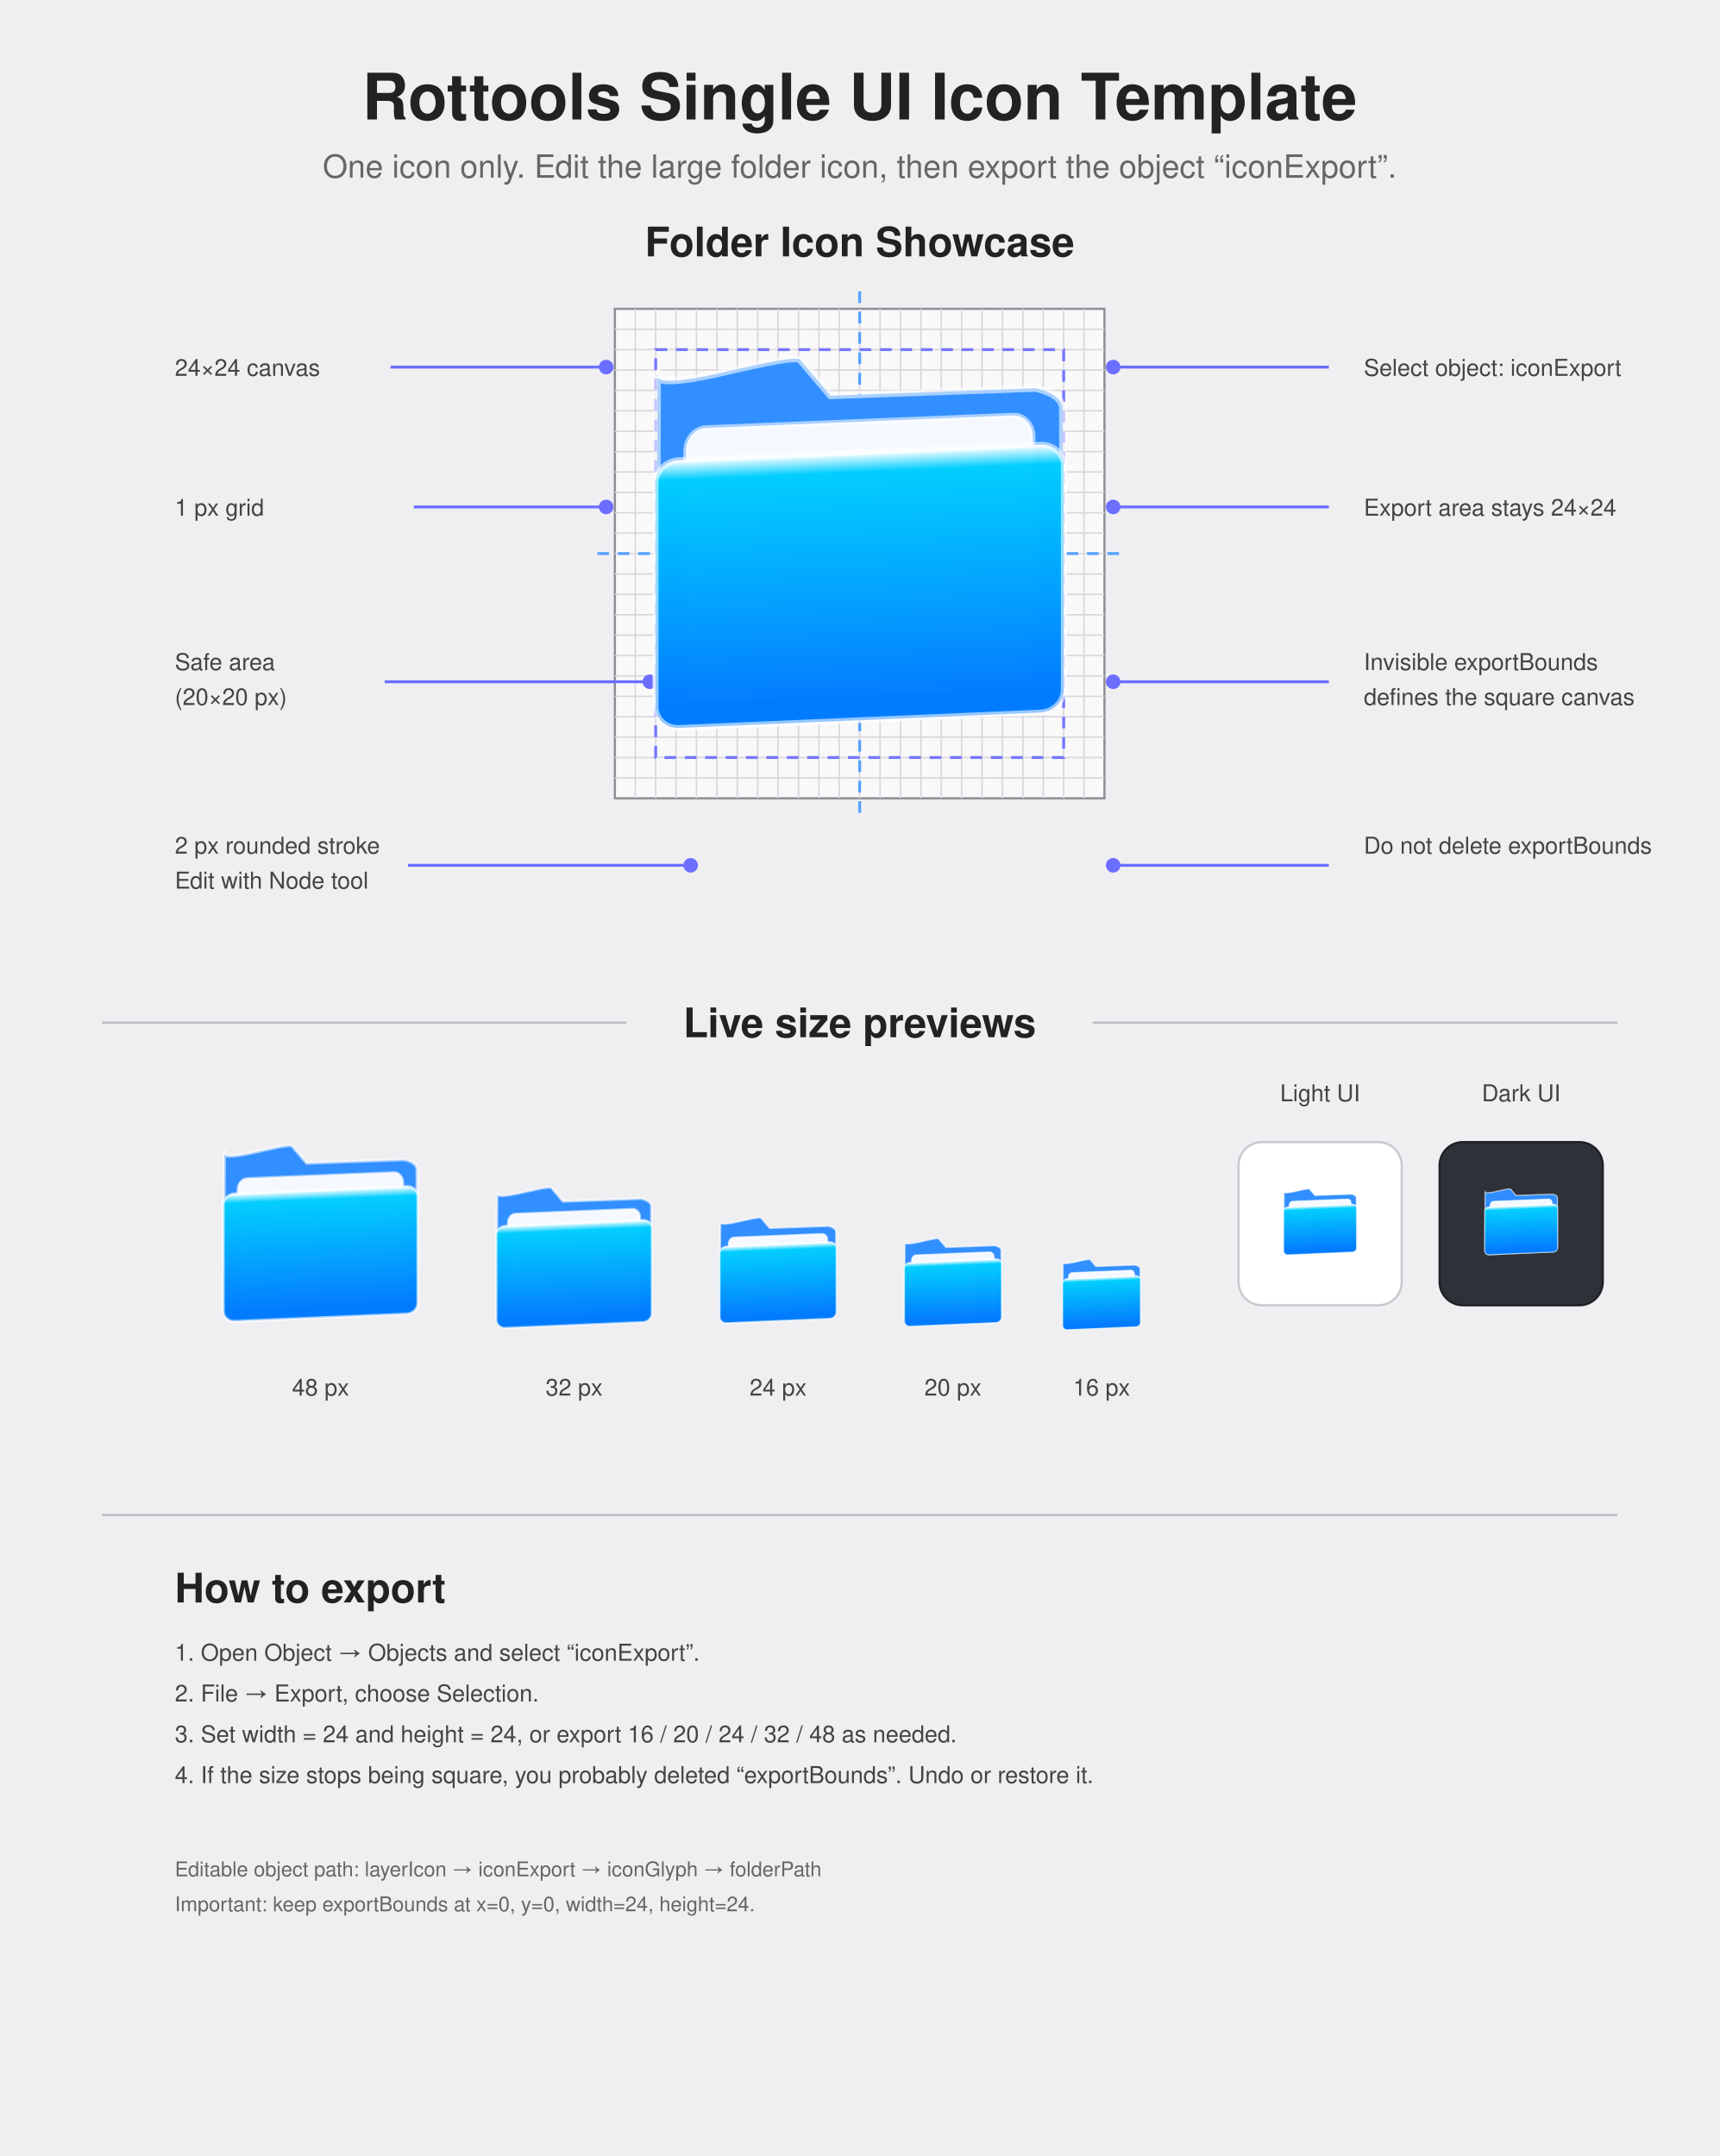
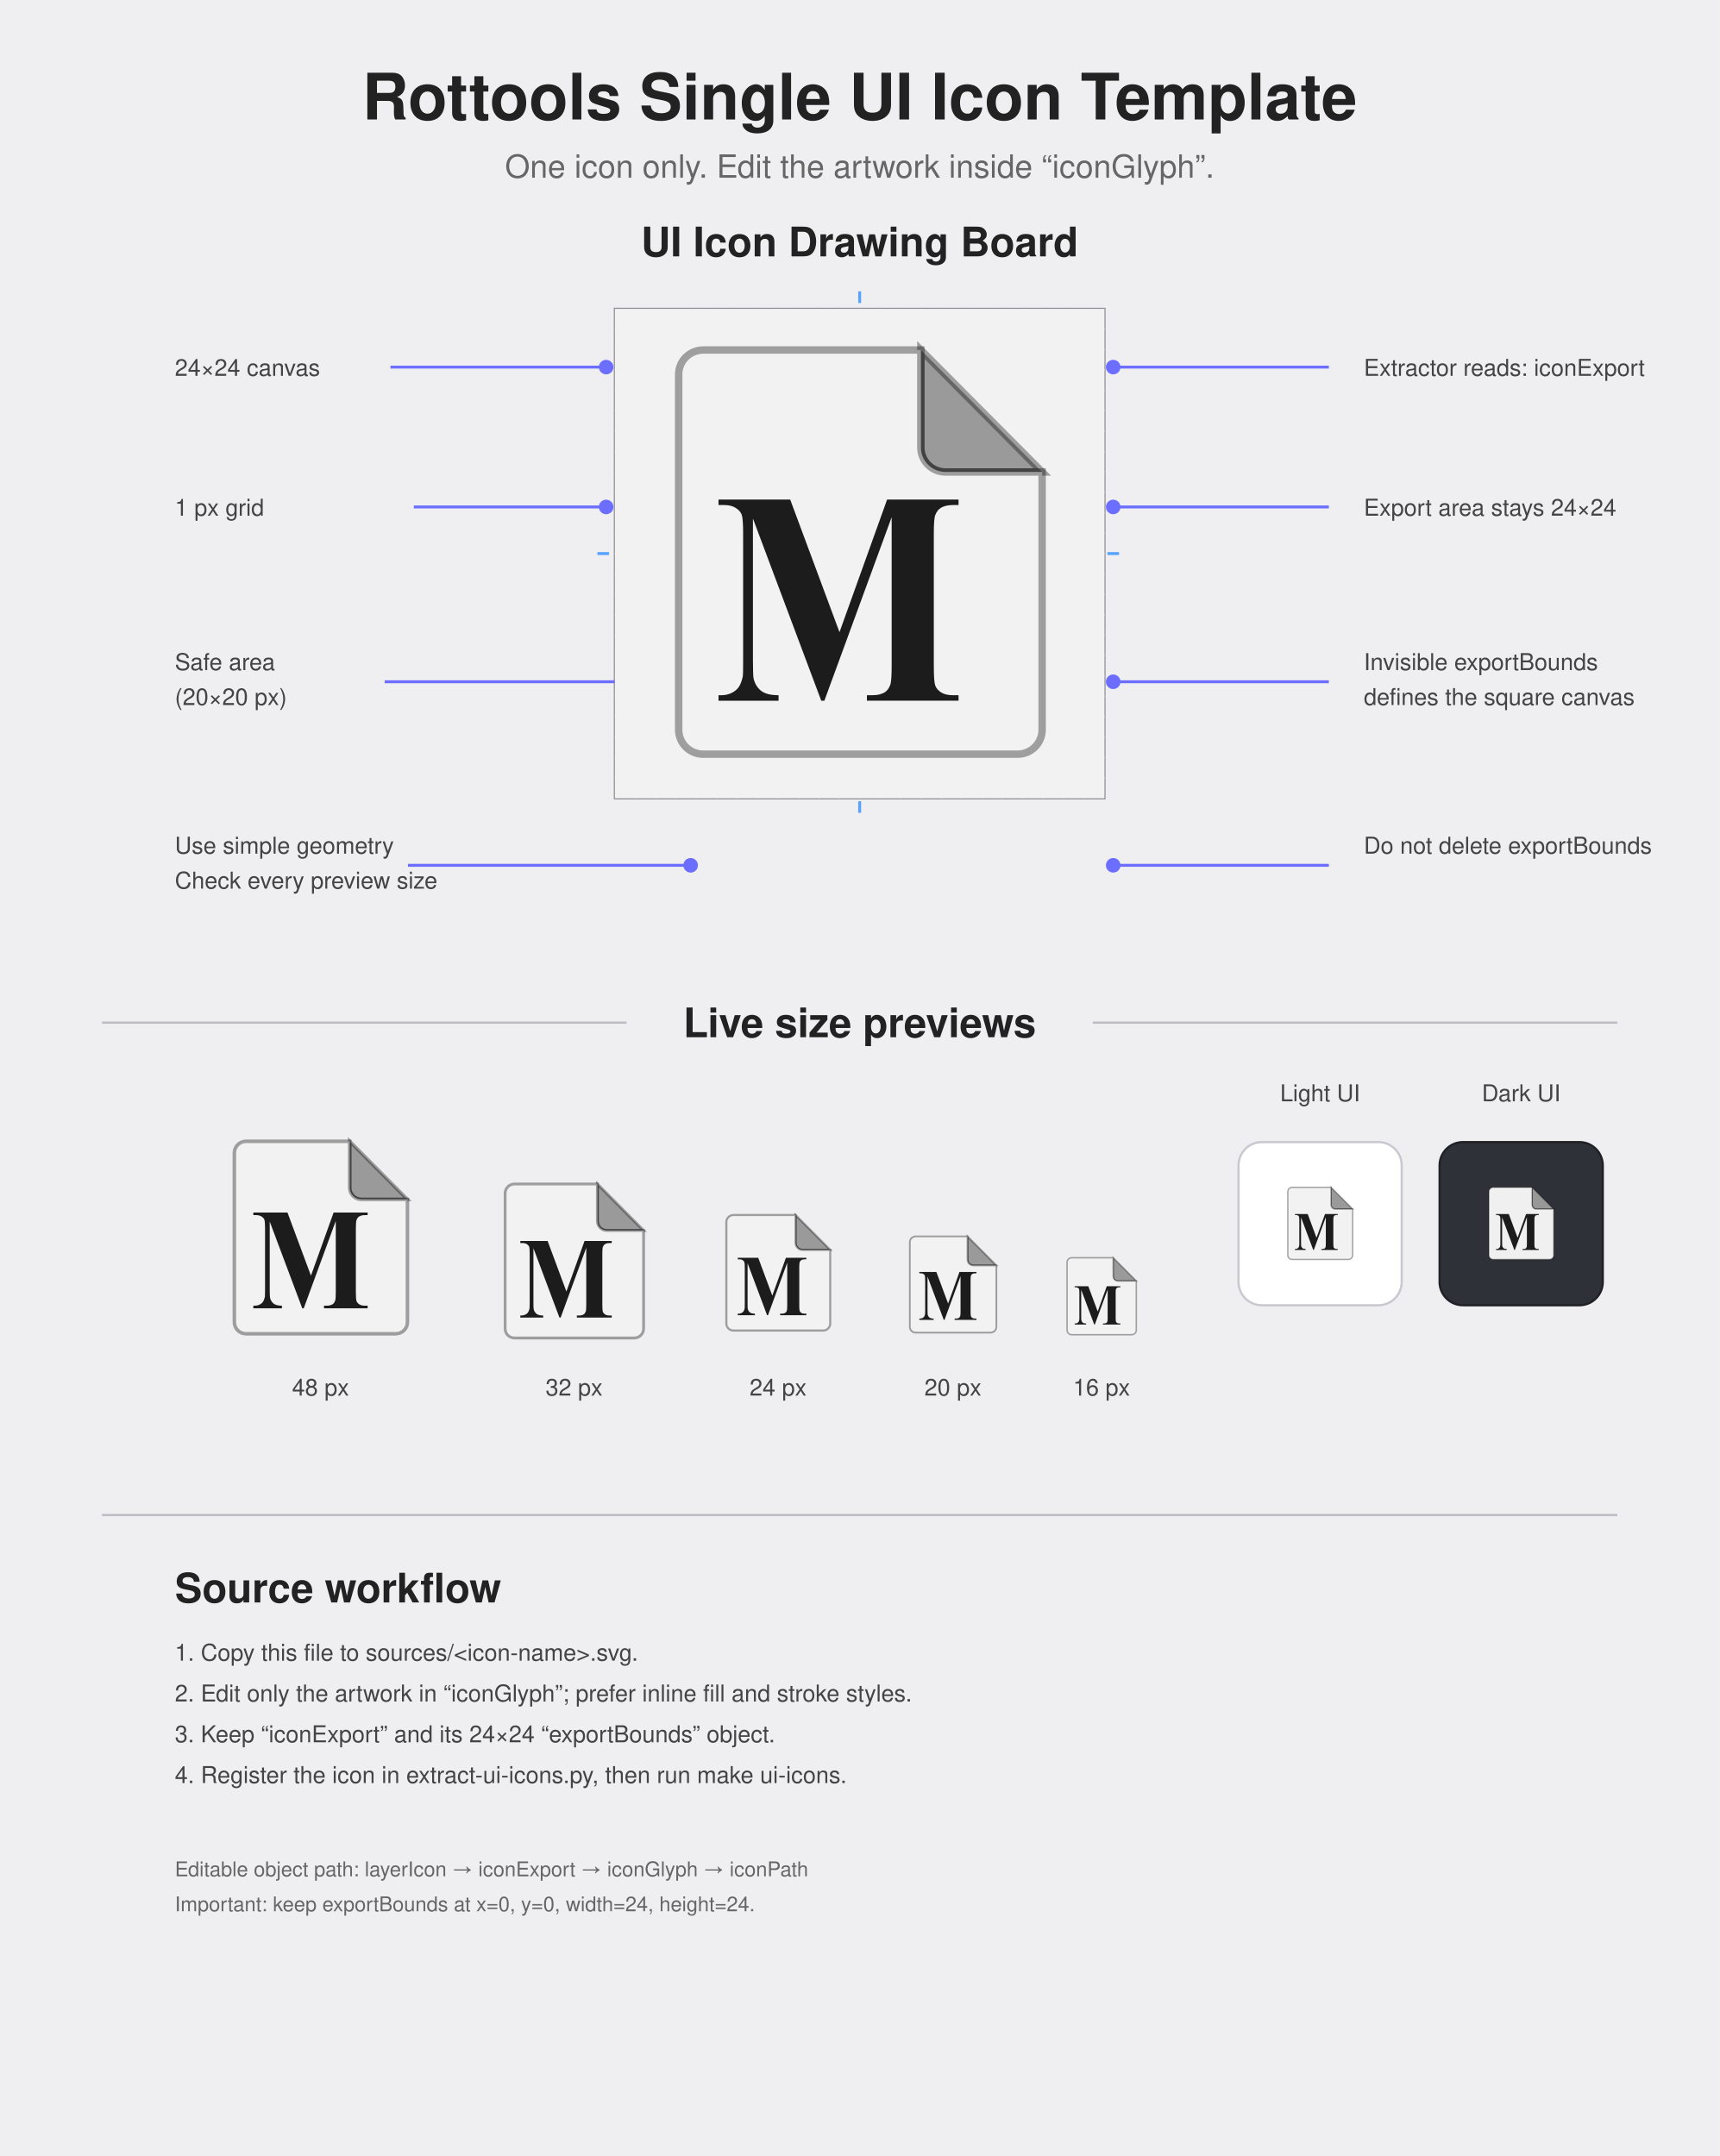
- <svg xmlns="http://www.w3.org/2000/svg" xmlns:ns1="http://sodipodi.sourceforge.net/DTD/sodipodi-0.0.dtd" xmlns:xlink="http://www.w3.org/1999/xlink" width="1180" height="1480" viewBox="0 0 1180 1480" version="1.1" id="rottools-single-ui-icon-template-fixed-v3" ns1:docname="Rottools-Single-UI-Icon-Template-Fixed-v3.svg">
+ <svg xmlns="http://www.w3.org/2000/svg" xmlns:ns1="http://sodipodi.sourceforge.net/DTD/sodipodi-0.0.dtd" width="1180" height="1480" viewBox="0 0 1180 1480" version="1.1" id="rottools-ui-icon-template" ns1:docname="icon-template.svg">
  <ns1:namedview id="namedview" pagecolor="#efeff2" bordercolor="#666666" borderopacity="0.25" showgrid="false" />
  <defs id="defs48">
-     <linearGradient id="linearGradient78">
-       <stop style="stop-color:#3093ff;stop-opacity:1;" offset="1" id="stop80" />
-       <stop style="stop-color:#3093ff;stop-opacity:0;" offset="1" id="stop81" />
-     </linearGradient>
-     <linearGradient id="linearGradient78-1">
-       <stop style="stop-color:#ffffff;stop-opacity:1;" offset="0" id="stop79" />
-       <stop style="stop-color:#01ceff;stop-opacity:1;" offset="0.073" id="stop83" />
-       <stop style="stop-color:#027cff;stop-opacity:1;" offset="0.911" id="stop78" />
-     </linearGradient>
+     <rect x="556" y="455" width="55" height="28" id="rect91" />
+     <rect x="506" y="302" width="43" height="174" id="rect90" />
    <style id="style1">
      .title { font: 700 44px 'Helvetica Neue', Helvetica, Arial, sans-serif; fill: #222; }
      .subtitle { font: 400 22px 'Helvetica Neue', Helvetica, Arial, sans-serif; fill: #666; }
      .section { font: 700 28px 'Helvetica Neue', Helvetica, Arial, sans-serif; fill: #222; }
      .label { font: 400 16px 'Helvetica Neue', Helvetica, Arial, sans-serif; fill: #444; }
      .small { font: 400 14px 'Helvetica Neue', Helvetica, Arial, sans-serif; fill: #666; }
      .artboard { fill: #f9f9fa; stroke: #8d8d95; stroke-width: 1.5; }
      .gridLine { stroke: #d7d7dc; stroke-width: 1; }
      .safe { fill: none; stroke: #7578ff; stroke-width: 2; stroke-dasharray: 8 6; }
      .center { stroke: #58a2ff; stroke-width: 2; stroke-dasharray: 8 6; }
      .callout { stroke: #6b6eff; stroke-width: 2; fill: none; }
      .calloutDot { fill: #6b6eff; }
      .divider { stroke: #bcbcc3; stroke-width: 1.5; }
      .chipLight { fill: #ffffff; stroke: #c8c8cf; stroke-width: 1.5; }
      .chipDark { fill: #2f3138; stroke: #1f2126; stroke-width: 1.5; }
      .iconStroke { fill: none; stroke: currentColor; stroke-width: 2; stroke-linecap: round; stroke-linejoin: round; vector-effect: non-scaling-stroke; }
    </style>
    <g id="grid24">
      <rect x="0" y="0" width="336" height="336" class="artboard" id="rect1" />
      <g id="g46">
        <line x1="14" y1="0" x2="14" y2="336" class="gridLine" id="line1" />
        <line x1="28" y1="0" x2="28" y2="336" class="gridLine" id="line2" />
        <line x1="42" y1="0" x2="42" y2="336" class="gridLine" id="line3" />
        <line x1="56" y1="0" x2="56" y2="336" class="gridLine" id="line4" />
        <line x1="70" y1="0" x2="70" y2="336" class="gridLine" id="line5" />
        <line x1="84" y1="0" x2="84" y2="336" class="gridLine" id="line6" />
        <line x1="98" y1="0" x2="98" y2="336" class="gridLine" id="line7" />
        <line x1="112" y1="0" x2="112" y2="336" class="gridLine" id="line8" />
        <line x1="126" y1="0" x2="126" y2="336" class="gridLine" id="line9" />
        <line x1="140" y1="0" x2="140" y2="336" class="gridLine" id="line10" />
        <line x1="154" y1="0" x2="154" y2="336" class="gridLine" id="line11" />
        <line x1="168" y1="0" x2="168" y2="336" class="gridLine" id="line12" />
        <line x1="182" y1="0" x2="182" y2="336" class="gridLine" id="line13" />
        <line x1="196" y1="0" x2="196" y2="336" class="gridLine" id="line14" />
        <line x1="210" y1="0" x2="210" y2="336" class="gridLine" id="line15" />
        <line x1="224" y1="0" x2="224" y2="336" class="gridLine" id="line16" />
        <line x1="238" y1="0" x2="238" y2="336" class="gridLine" id="line17" />
        <line x1="252" y1="0" x2="252" y2="336" class="gridLine" id="line18" />
        <line x1="266" y1="0" x2="266" y2="336" class="gridLine" id="line19" />
        <line x1="280" y1="0" x2="280" y2="336" class="gridLine" id="line20" />
        <line x1="294" y1="0" x2="294" y2="336" class="gridLine" id="line21" />
        <line x1="308" y1="0" x2="308" y2="336" class="gridLine" id="line22" />
        <line x1="322" y1="0" x2="322" y2="336" class="gridLine" id="line23" />
        <line x1="0" y1="14" x2="336" y2="14" class="gridLine" id="line24" />
        <line x1="0" y1="28" x2="336" y2="28" class="gridLine" id="line25" />
        <line x1="0" y1="42" x2="336" y2="42" class="gridLine" id="line26" />
        <line x1="0" y1="56" x2="336" y2="56" class="gridLine" id="line27" />
        <line x1="0" y1="70" x2="336" y2="70" class="gridLine" id="line28" />
        <line x1="0" y1="84" x2="336" y2="84" class="gridLine" id="line29" />
        <line x1="0" y1="98" x2="336" y2="98" class="gridLine" id="line30" />
        <line x1="0" y1="112" x2="336" y2="112" class="gridLine" id="line31" />
        <line x1="0" y1="126" x2="336" y2="126" class="gridLine" id="line32" />
        <line x1="0" y1="140" x2="336" y2="140" class="gridLine" id="line33" />
        <line x1="0" y1="154" x2="336" y2="154" class="gridLine" id="line34" />
        <line x1="0" y1="168" x2="336" y2="168" class="gridLine" id="line35" />
        <line x1="0" y1="182" x2="336" y2="182" class="gridLine" id="line36" />
        <line x1="0" y1="196" x2="336" y2="196" class="gridLine" id="line37" />
        <line x1="0" y1="210" x2="336" y2="210" class="gridLine" id="line38" />
        <line x1="0" y1="224" x2="336" y2="224" class="gridLine" id="line39" />
        <line x1="0" y1="238" x2="336" y2="238" class="gridLine" id="line40" />
        <line x1="0" y1="252" x2="336" y2="252" class="gridLine" id="line41" />
        <line x1="0" y1="266" x2="336" y2="266" class="gridLine" id="line42" />
        <line x1="0" y1="280" x2="336" y2="280" class="gridLine" id="line43" />
        <line x1="0" y1="294" x2="336" y2="294" class="gridLine" id="line44" />
        <line x1="0" y1="308" x2="336" y2="308" class="gridLine" id="line45" />
        <line x1="0" y1="322" x2="336" y2="322" class="gridLine" id="line46" />
      </g>
      <rect x="28" y="28" width="280" height="280" class="safe" id="rect46" />
      <line x1="168" y1="-12" x2="168" y2="348" class="center" id="line47" />
      <line x1="-12" y1="168" x2="348" y2="168" class="center" id="line48" />
    </g>
-     <linearGradient xlink:href="#linearGradient78-1" id="linearGradient79" x1="12" y1="8.966" x2="12" y2="22.005" gradientUnits="userSpaceOnUse" gradientTransform="matrix(1.000858,0,0,1.007087,5.9545423e-4,-1.476639)" />
  </defs>
  <rect x="0" y="0" width="1180" height="1480" fill="#efeff2" id="rect48" />
  <g id="layerHeader">
    <text x="590" y="82" text-anchor="middle" class="title" id="text48">Rottools Single UI Icon Template</text>
-     <text x="590" y="122" text-anchor="middle" class="subtitle" id="text49">One icon only. Edit the large folder icon, then export the object “iconExport”.</text>
+     <text x="590" y="122" text-anchor="middle" class="subtitle" id="text49">One icon only. Edit the artwork inside “iconGlyph”.</text>
  </g>
  <g id="layerGuides">
-     <text x="590" y="176" text-anchor="middle" class="section" id="text50">Folder Icon Showcase</text>
+     <text x="590" y="176" text-anchor="middle" class="section" id="text50">UI Icon Drawing Board</text>
    <g transform="translate(422 212)" id="g50">
      <use href="#grid24" id="use50" />
    </g>
    <line x1="268" y1="252" x2="416" y2="252" class="callout" id="line50" />
    <circle cx="416" cy="252" r="5" class="calloutDot" id="circle50" />
    <text x="120" y="258" class="label" id="text51">24×24 canvas</text>
    <line x1="284" y1="348" x2="416" y2="348" class="callout" id="line51" />
    <circle cx="416" cy="348" r="5" class="calloutDot" id="circle51" />
    <text x="120" y="354" class="label" id="text52">1 px grid</text>
    <line x1="264" y1="468" x2="446" y2="468" class="callout" id="line52" />
    <circle cx="446" cy="468" r="5" class="calloutDot" id="circle52" />
    <text x="120" y="460" class="label" id="text53">Safe area</text>
    <text x="120" y="484" class="label" id="text54">(20×20 px)</text>
    <line x1="280" y1="594" x2="474" y2="594" class="callout" id="line54" />
    <circle cx="474" cy="594" r="5" class="calloutDot" id="circle54" />
-     <text x="120" y="586" class="label" id="text55">2 px rounded stroke</text>
-     <text x="120" y="610" class="label" id="text56">Edit with Node tool</text>
+     <text x="120" y="586" class="label" id="text55">Use simple geometry</text>
+     <text x="120" y="610" class="label" id="text56">Check every preview size</text>
    <line x1="764" y1="252" x2="912" y2="252" class="callout" id="line56" />
    <circle cx="764" cy="252" r="5" class="calloutDot" id="circle56" />
-     <text x="936" y="258" class="label" id="text57">Select object: iconExport</text>
+     <text x="936" y="258" class="label" id="text57">Extractor reads: iconExport</text>
    <line x1="764" y1="348" x2="912" y2="348" class="callout" id="line57" />
    <circle cx="764" cy="348" r="5" class="calloutDot" id="circle57" />
    <text x="936" y="354" class="label" id="text58">Export area stays 24×24</text>
    <line x1="764" y1="468" x2="912" y2="468" class="callout" id="line58" />
    <circle cx="764" cy="468" r="5" class="calloutDot" id="circle58" />
    <text x="936" y="460" class="label" id="text59">Invisible exportBounds</text>
    <text x="936" y="484" class="label" id="text60">defines the square canvas</text>
    <line x1="764" y1="594" x2="912" y2="594" class="callout" id="line60" />
    <circle cx="764" cy="594" r="5" class="calloutDot" id="circle60" />
    <text x="936" y="586" class="label" id="text61">Do not delete exportBounds</text>
  </g>
  <g id="layerIcon" style="color:#46484d;">
-     <g id="iconExport" transform="translate(422 212) scale(14)">
-       <rect id="exportBounds" x="0" y="0" width="24" height="24" style="fill:#000000;fill-opacity:0;stroke:none" />
-       <g id="iconGlyph">
-         <path id="rect77" style="opacity:0.991;fill:#308eff;stroke:#ffffff;stroke-width:0.342;stroke-opacity:0.579" transform="matrix(0.998894,-0.04701871,0,1,0,0)" d="m 9.09,2.927 1.496,1.829 10.057,0.112 c 0,0 1.324,0.292 1.326,1.058 l 0.032,13.178 c 0.002,0.867 -0.509,1.565 -1.141,1.565 H 3.168 c -0.632,0 -1.145,-0.698 -1.141,-1.565 L 2.09,3.313 c 0,0 -0.467,0.682 2.786,0.131 C 6.196,3.22 8.878,2.668 9.09,2.927 Z" />
-         <rect style="color:#46484d;opacity:0.991;fill:#ffffff;fill-opacity:0.957;stroke:#ffffff;stroke-width:0.263;stroke-opacity:0.579" id="rect78" width="17.013" height="13.32" x="3.492" y="6.023" rx="0.972" ry="1.093" transform="matrix(0.9991705,-0.04072318,0,1,0,0)" />
-         <rect style="color:#46484d;opacity:0.991;fill:url(#linearGradient79);fill-opacity:1;stroke:#ffffff;stroke-width:0.284;stroke-opacity:0.579" id="rect76" width="20.027" height="13.131" x="1.998" y="7.553" rx="1.144" ry="1.078" transform="matrix(0.9990937,-0.04256624,0,1,0,0)" />
+     <g id="iconExport" transform="translate(422 212) scale(14)" style="fill:#f2f2f2;stroke:none;stroke-opacity:0.35;fill-opacity:1">
+       <rect id="exportBounds" x="0" y="0" width="24" height="24" style="fill:#f2f2f2;fill-opacity:1;stroke:none;stroke-opacity:0.35" />
+       <g id="iconGlyph" style="fill:#f2f2f2;stroke:none;stroke-opacity:0.35;fill-opacity:1">
+         <path d="M 15,2.019 V 6.801 C 15,7.465 15.539,8 16.209,8 h 4.735 z" style="opacity:0.991;fill:#999999;fill-opacity:1;stroke:#000000;stroke-width:0.364;stroke-opacity:0.35" id="path98" />
+         <path d="m 4.336,2.019 c -0.67,0 -1.209,0.535 -1.209,1.199 V 20.638 c 0,0.664 0.539,1.199 1.209,1.199 H 19.735 c 0.67,0 1.209,-0.534 1.209,-1.199 V 8 H 16.209 C 15.539,8 15,7.465 15,6.801 V 2.019 Z" style="opacity:0.991;fill:#f2f2f2;fill-opacity:1;stroke:#000000;stroke-width:0.364;stroke-opacity:0.35" id="path97" />
+         <path d="M 11.791,14.805 14.29,8.733 H 18.04 v 0.251 h -0.299 q -0.408,0 -0.652,0.143 -0.17,0.095 -0.272,0.319 -0.075,0.163 -0.075,0.849 v 6.072 q 0,0.706 0.075,0.883 0.075,0.177 0.306,0.312 0.231,0.129 0.618,0.129 H 18.04 v 0.251 h -4.809 v -0.251 h 0.299 q 0.408,0 0.652,-0.143 0.17,-0.095 0.272,-0.326 0.075,-0.163 0.075,-0.856 V 9.541 l -3.532,8.402 H 10.833 L 7.247,9.602 v 6.487 q 0,0.679 0.034,0.835 0.088,0.34 0.38,0.557 0.299,0.211 0.931,0.211 v 0.251 H 5.44 v -0.251 h 0.095 q 0.306,0.007 0.571,-0.095 0.265,-0.109 0.401,-0.285 0.136,-0.177 0.211,-0.496 0.014,-0.075 0.014,-0.693 v -5.828 q 0,-0.7 -0.075,-0.869 Q 6.581,9.249 6.35,9.12 6.119,8.984 5.732,8.984 H 5.44 V 8.733 h 3.763 z" id="text98" style="font-weight:bold;font-size:13.91px;line-height:1.2;font-family:'Times New Roman';-inkscape-font-specification:'Times New Roman,  Bold';letter-spacing:0.959px;opacity:0.991;fill:#1a1a1a;stroke-width:1.126;stroke-opacity:0.35" transform="scale(0.9338392,1.070848)" aria-label="M" />
      </g>
    </g>
  </g>
  <g id="layerPreviews">
    <line x1="70" y1="702" x2="430" y2="702" class="divider" id="line61" />
    <line x1="750" y1="702" x2="1110" y2="702" class="divider" id="line62" />
    <text x="590" y="712" text-anchor="middle" class="section" id="text62">Live size previews</text>
    <svg x="140" y="770" width="160" height="160" viewBox="0 0 24 24" style="color:#46484d;" version="1.1" id="svg62">
      <use href="#iconGlyph" id="use62" />
    </svg>
    <text x="220" y="958" text-anchor="middle" class="label" id="text63">48 px</text>
    <svg x="330" y="802" width="128" height="128" viewBox="0 0 24 24" style="color:#46484d;" version="1.1" id="svg63">
      <use href="#iconGlyph" id="use63" />
    </svg>
    <text x="394" y="958" text-anchor="middle" class="label" id="text64">32 px</text>
    <svg x="486" y="826" width="96" height="96" viewBox="0 0 24 24" style="color:#46484d;" version="1.1" id="svg64">
      <use href="#iconGlyph" id="use64" />
    </svg>
    <text x="534" y="958" text-anchor="middle" class="label" id="text65">24 px</text>
    <svg x="614" y="842" width="80" height="80" viewBox="0 0 24 24" style="color:#46484d;" version="1.1" id="svg65">
      <use href="#iconGlyph" id="use65" />
    </svg>
    <text x="654" y="958" text-anchor="middle" class="label" id="text66">20 px</text>
    <svg x="724" y="858" width="64" height="64" viewBox="0 0 24 24" style="color:#46484d;" version="1.1" id="svg66">
      <use href="#iconGlyph" id="use66" />
    </svg>
    <text x="756" y="958" text-anchor="middle" class="label" id="text67">16 px</text>
    <text x="906" y="756" text-anchor="middle" class="label" id="text68">Light UI</text>
    <text x="1044" y="756" text-anchor="middle" class="label" id="text69">Dark UI</text>
    <rect x="850" y="784" width="112" height="112" rx="16" ry="16" class="chipLight" id="rect69" />
    <svg x="876" y="810" width="60" height="60" viewBox="0 0 24 24" style="color:#46484d;" version="1.1" id="svg69">
      <use href="#iconGlyph" id="use69" />
    </svg>
    <rect x="988" y="784" width="112" height="112" rx="16" ry="16" class="chipDark" id="rect70" />
    <svg x="1014" y="810" width="60" height="60" viewBox="0 0 24 24" style="color:#ffffff;" version="1.1" id="svg70">
      <use href="#iconGlyph" id="use70" />
    </svg>
  </g>
  <g id="layerNotes">
    <line x1="70" y1="1040" x2="1110" y2="1040" class="divider" id="line70" />
-     <text x="120" y="1100" class="section" id="text70">How to export</text>
-     <text x="120" y="1140" class="label" id="text71">1. Open Object → Objects and select “iconExport”.</text>
-     <text x="120" y="1168" class="label" id="text72">2. File → Export, choose Selection.</text>
-     <text x="120" y="1196" class="label" id="text73">3. Set width = 24 and height = 24, or export 16 / 20 / 24 / 32 / 48 as needed.</text>
-     <text x="120" y="1224" class="label" id="text74">4. If the size stops being square, you probably deleted “exportBounds”. Undo or restore it.</text>
-     <text x="120" y="1288" class="small" id="text75">Editable object path: layerIcon → iconExport → iconGlyph → folderPath</text>
+     <text x="120" y="1100" class="section" id="text70">Source workflow</text>
+     <text x="120" y="1140" class="label" id="text71">1. Copy this file to sources/&lt;icon-name&gt;.svg.</text>
+     <text x="120" y="1168" class="label" id="text72">2. Edit only the artwork in “iconGlyph”; prefer inline fill and stroke styles.</text>
+     <text x="120" y="1196" class="label" id="text73">3. Keep “iconExport” and its 24×24 “exportBounds” object.</text>
+     <text x="120" y="1224" class="label" id="text74">4. Register the icon in extract-ui-icons.py, then run make ui-icons.</text>
+     <text x="120" y="1288" class="small" id="text75">Editable object path: layerIcon → iconExport → iconGlyph → iconPath</text>
    <text x="120" y="1312" class="small" id="text76">Important: keep exportBounds at x=0, y=0, width=24, height=24.</text>
  </g>
</svg>
